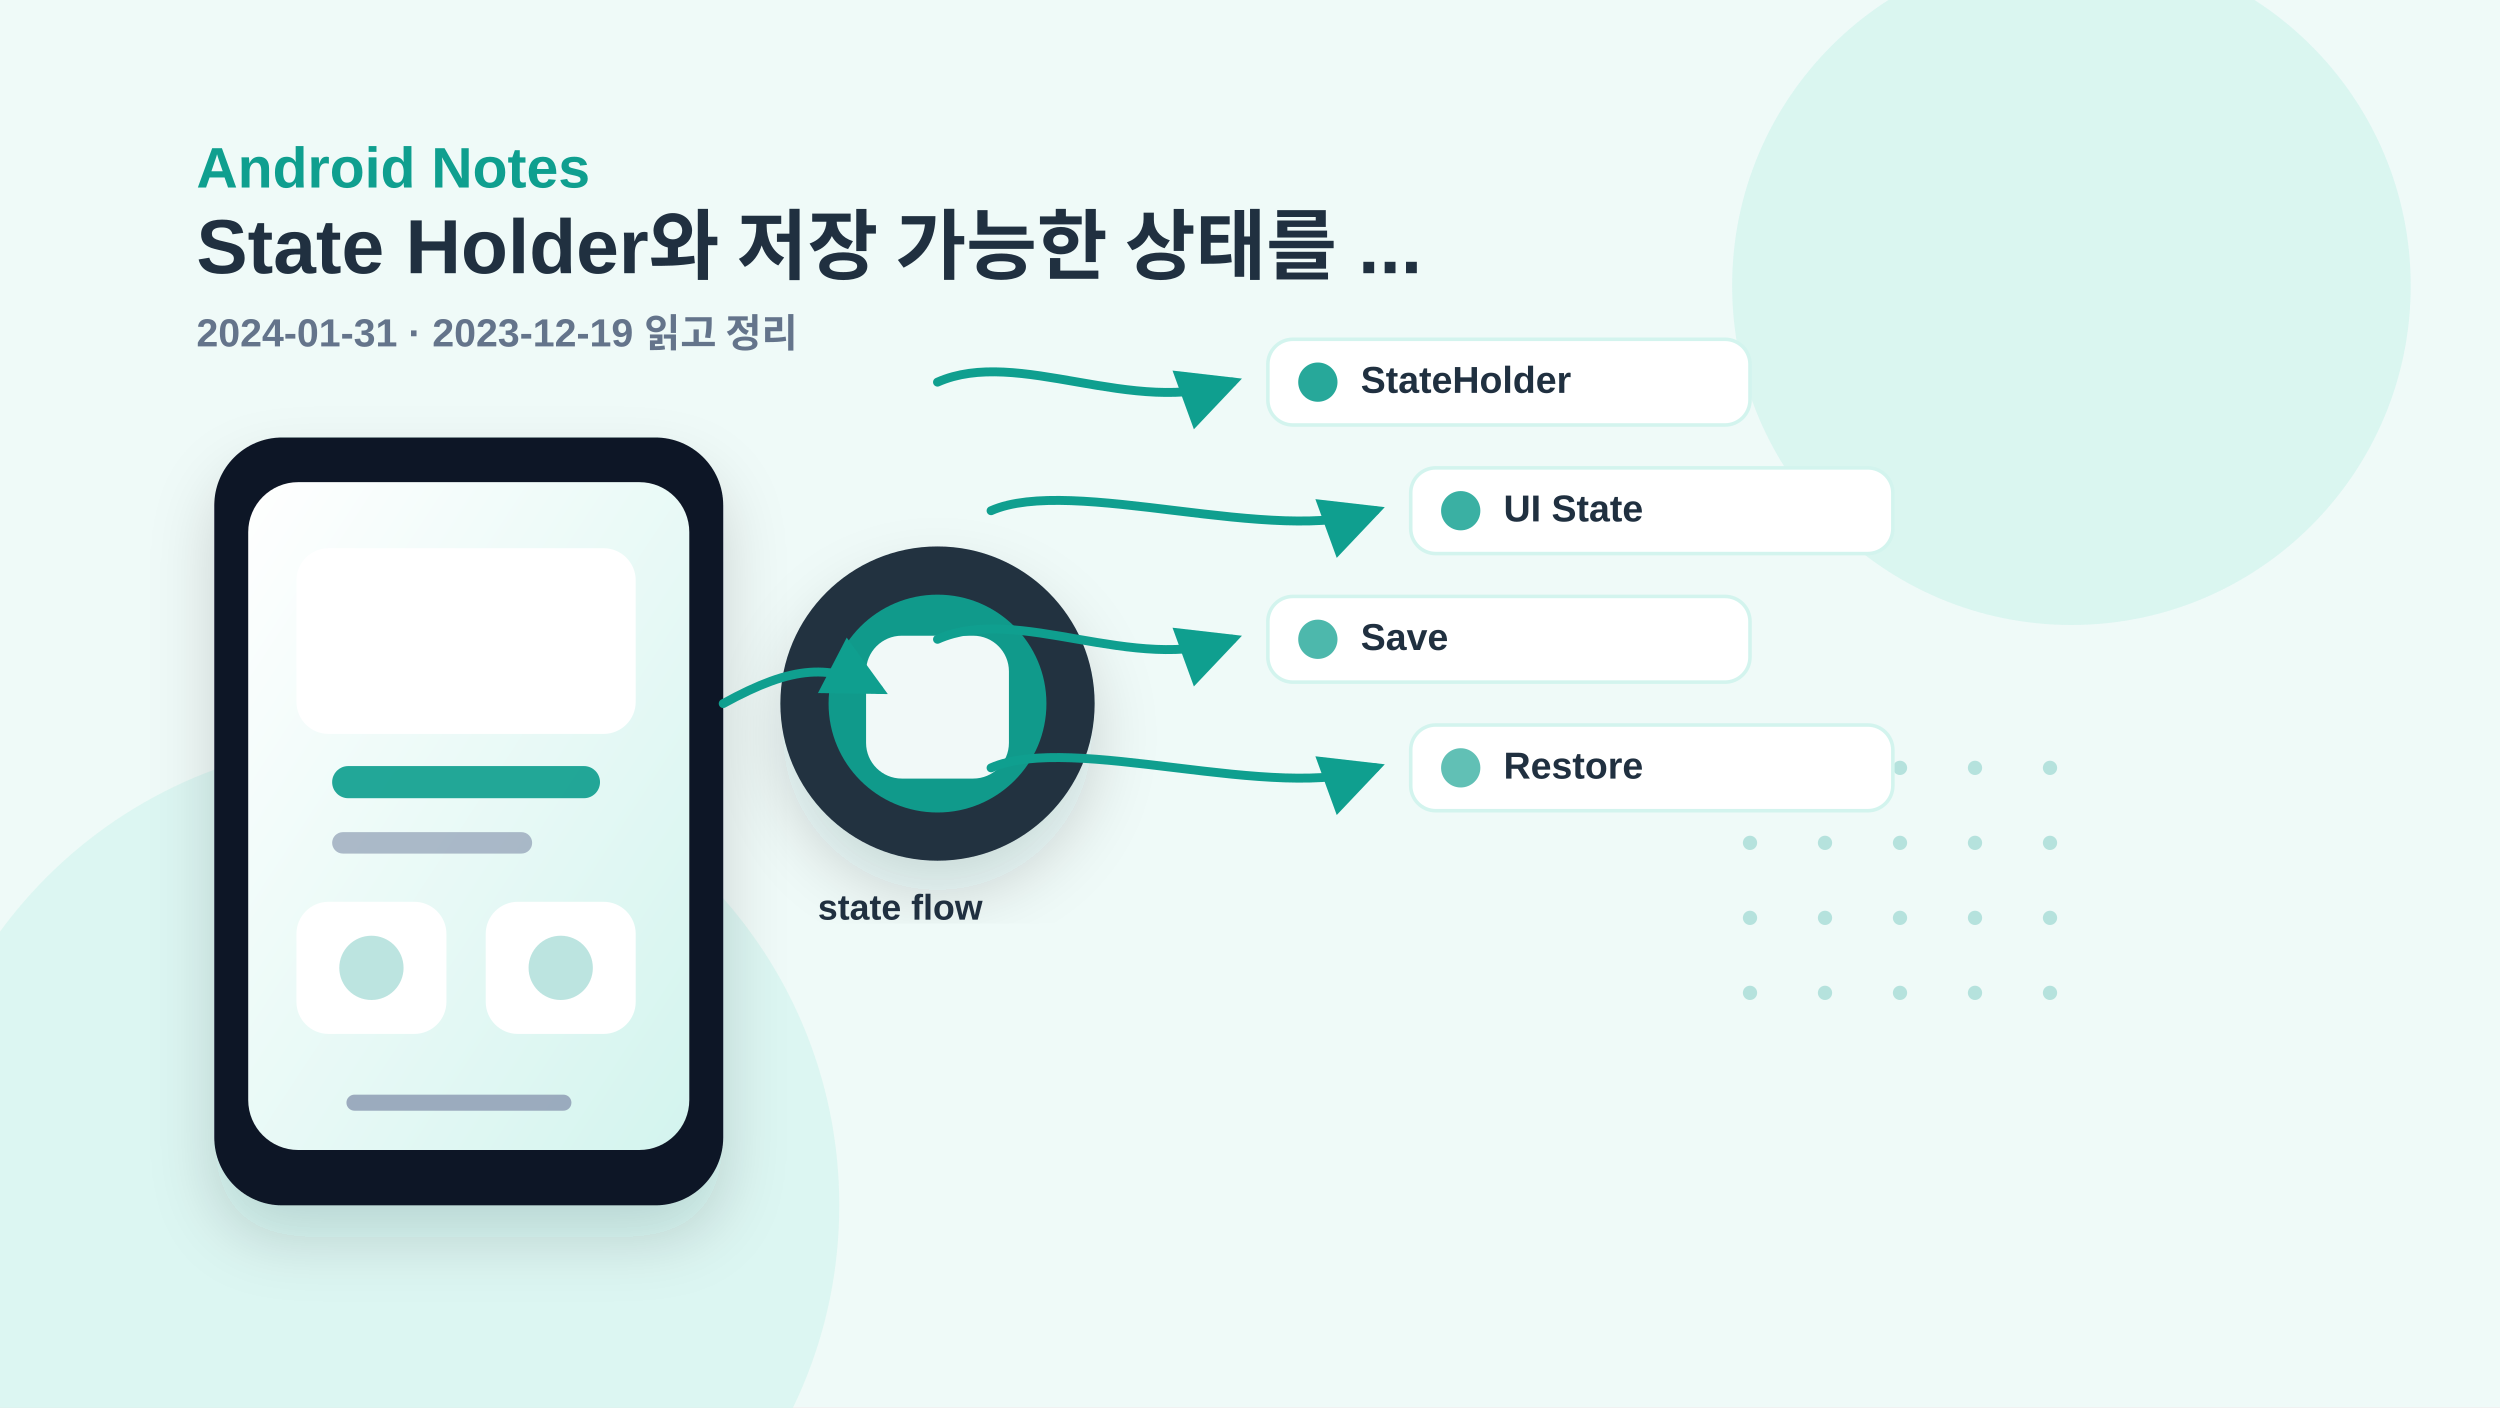
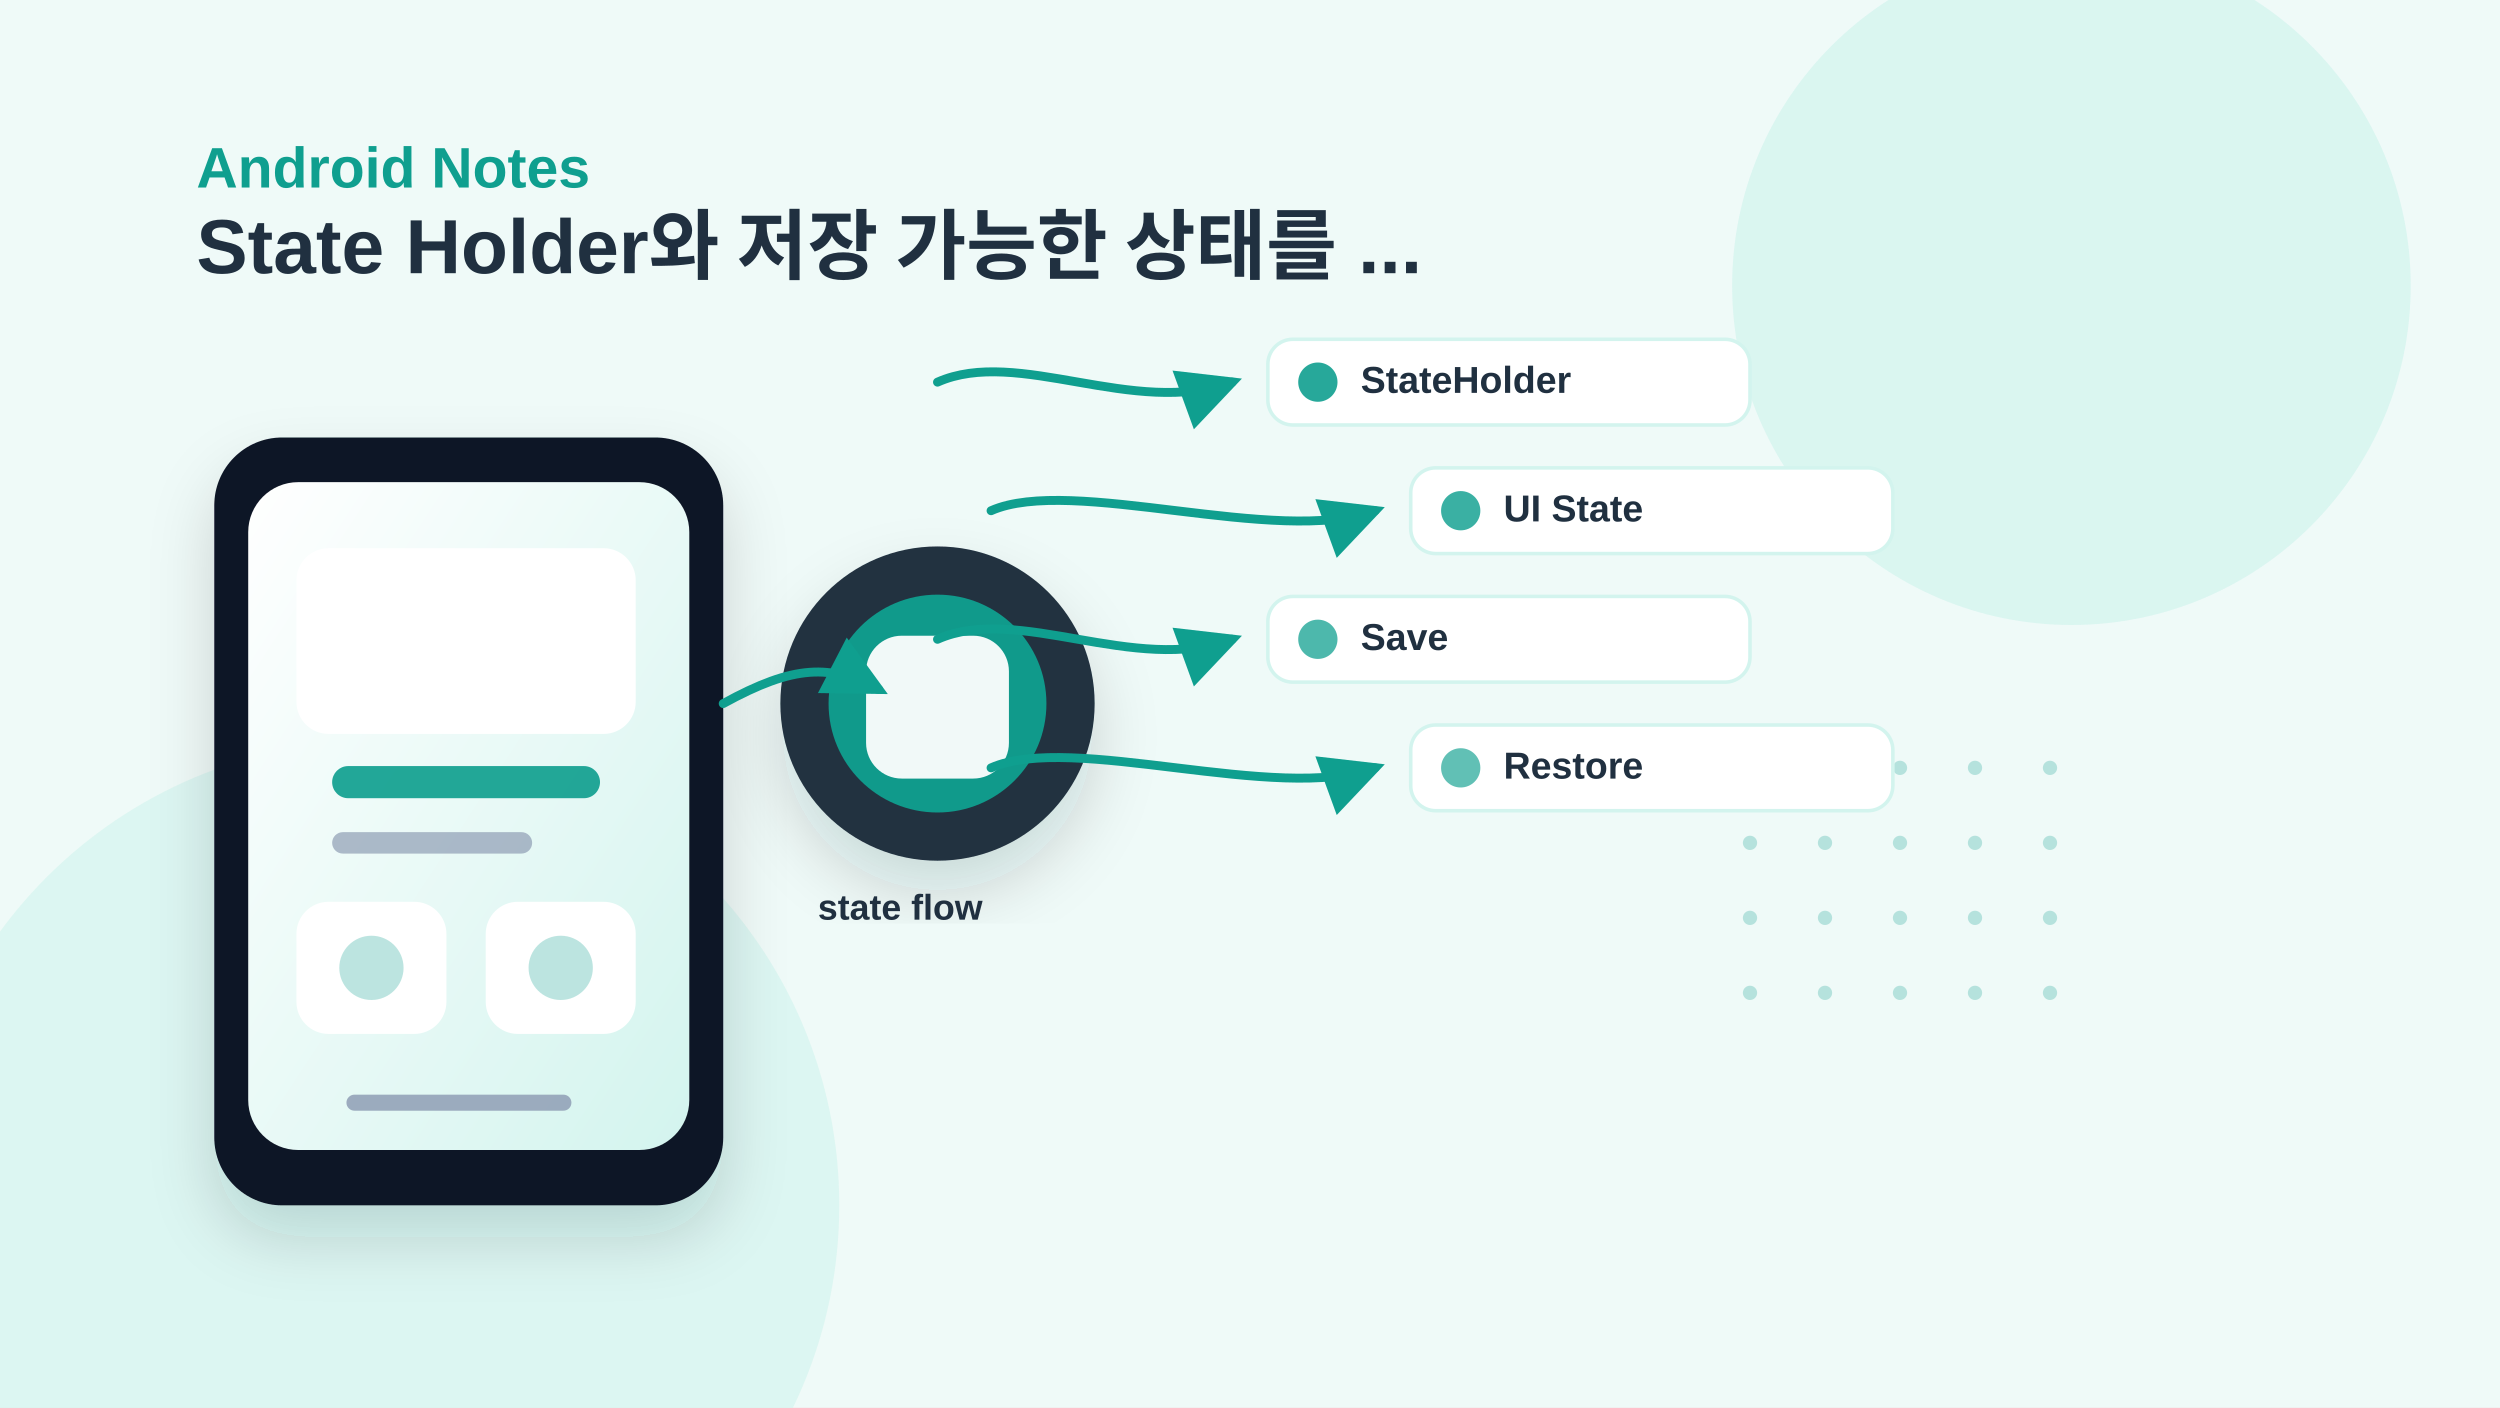
<svg xmlns="http://www.w3.org/2000/svg" width="1400" height="788" viewBox="0 0 1400 788" role="img" aria-label="State Holder와 저장 가능한 상태를 구분하기">
  <defs>
    <marker id="arrow" viewBox="0 0 12 12" refX="10" refY="6" markerWidth="7" markerHeight="7" orient="auto-start-reverse">
      <path d="M 0 0 L 12 6 L 0 12 z" fill="#0f9f8f" />
    </marker>
    <filter id="shadow" x="-20%" y="-20%" width="140%" height="140%">
      <feDropShadow dx="0" dy="18" stdDeviation="18" flood-color="#17202a" flood-opacity="0.16" />
    </filter>
    <linearGradient id="phone" x1="0" y1="0" x2="1" y2="1">
      <stop offset="0%" stop-color="#ffffff" />
      <stop offset="100%" stop-color="#d3f4ee" />
    </linearGradient>
  </defs>
  <rect width="1400" height="788" fill="#effaf8" />
  <circle cx="1160" cy="160" r="190" fill="#d3f4ee" opacity="0.75" />
  <circle cx="210" cy="675" r="260" fill="#d3f4ee" opacity="0.65" />
  <g opacity="0.26">
    <circle cx="980" cy="430" r="4" fill="#0f9f8f" />
    <circle cx="1022" cy="430" r="4" fill="#0f9f8f" />
    <circle cx="1064" cy="430" r="4" fill="#0f9f8f" />
    <circle cx="1106" cy="430" r="4" fill="#0f9f8f" />
    <circle cx="1148" cy="430" r="4" fill="#0f9f8f" />
    <circle cx="980" cy="472" r="4" fill="#0f9f8f" />
    <circle cx="1022" cy="472" r="4" fill="#0f9f8f" />
    <circle cx="1064" cy="472" r="4" fill="#0f9f8f" />
    <circle cx="1106" cy="472" r="4" fill="#0f9f8f" />
    <circle cx="1148" cy="472" r="4" fill="#0f9f8f" />
    <circle cx="980" cy="514" r="4" fill="#0f9f8f" />
    <circle cx="1022" cy="514" r="4" fill="#0f9f8f" />
    <circle cx="1064" cy="514" r="4" fill="#0f9f8f" />
    <circle cx="1106" cy="514" r="4" fill="#0f9f8f" />
    <circle cx="1148" cy="514" r="4" fill="#0f9f8f" />
    <circle cx="980" cy="556" r="4" fill="#0f9f8f" />
    <circle cx="1022" cy="556" r="4" fill="#0f9f8f" />
    <circle cx="1064" cy="556" r="4" fill="#0f9f8f" />
    <circle cx="1106" cy="556" r="4" fill="#0f9f8f" />
    <circle cx="1148" cy="556" r="4" fill="#0f9f8f" />
  </g>
  <text x="110" y="105" font-family="Arial, Apple SD Gothic Neo, sans-serif" font-size="32" fill="#0f9f8f" font-weight="800">Android Notes</text>
  <text x="110" y="153" font-family="Arial, Apple SD Gothic Neo, sans-serif" font-size="43" fill="#203040" font-weight="800">State Holder와 저장 가능한 상태를 ...</text>
-   <text x="110" y="194" font-family="Arial, Apple SD Gothic Neo, sans-serif" font-size="22" fill="#64748b" font-weight="600">2024-01-31 · 2023-12-19 읽고 정리</text>
  <g filter="url(#shadow)">
    <rect x="120" y="245" width="285" height="430" rx="38" fill="#111827" />
    <rect x="139" y="270" width="247" height="374" rx="28" fill="url(#phone)" />
    <rect x="166" y="307" width="190" height="104" rx="18" fill="#ffffff" />
    <rect x="186" y="429" width="150" height="18" rx="9" fill="#0f9f8f" opacity="0.92" />
    <rect x="186" y="466" width="112" height="12" rx="6" fill="#94a3b8" opacity="0.75" />
    <rect x="166" y="505" width="84" height="74" rx="18" fill="#ffffff" />
    <rect x="272" y="505" width="84" height="74" rx="18" fill="#ffffff" />
    <circle cx="208" cy="542" r="18" fill="#0f9f8f" opacity="0.28" />
    <circle cx="314" cy="542" r="18" fill="#0f9f8f" opacity="0.28" />
    <rect x="194" y="613" width="126" height="9" rx="4.5" fill="#94a3b8" opacity="0.9" />
  </g>
  <g>
    <circle cx="525" cy="394" r="88" fill="#203040" filter="url(#shadow)" />
    <circle cx="525" cy="394" r="61" fill="#0f9f8f" opacity="0.95" />
    <rect x="485" y="356" width="80" height="80" rx="20" fill="#ffffff" opacity="0.94" />
    <path d="M 405 394 C 445 372, 465 372, 492 386" fill="none" stroke="#0f9f8f" stroke-width="5" stroke-linecap="round" marker-end="url(#arrow)" />
    <text x="458" y="515" font-family="Arial, Apple SD Gothic Neo, sans-serif" font-size="20" fill="#203040" font-weight="800">state flow</text>
  </g>
  <path d="M 525 214 C 570 194, 635 234, 690 214" fill="none" stroke="#0f9f8f" stroke-width="5" stroke-linecap="round" marker-end="url(#arrow)" />
  <path d="M 555 286 C 600 266, 715 306, 770 286" fill="none" stroke="#0f9f8f" stroke-width="5" stroke-linecap="round" marker-end="url(#arrow)" />
  <path d="M 525 358 C 570 338, 635 378, 690 358" fill="none" stroke="#0f9f8f" stroke-width="5" stroke-linecap="round" marker-end="url(#arrow)" />
  <path d="M 555 430 C 600 410, 715 450, 770 430" fill="none" stroke="#0f9f8f" stroke-width="5" stroke-linecap="round" marker-end="url(#arrow)" />
  <rect x="710" y="190" width="270" height="48" rx="14" fill="#ffffff" stroke="#d3f4ee" stroke-width="2" />
  <circle cx="738" cy="214" r="11" fill="#0f9f8f" opacity="0.9" />
  <text x="762" y="220" font-family="Arial, Apple SD Gothic Neo, sans-serif" font-size="21" fill="#203040" font-weight="700">StateHolder</text>
  <rect x="790" y="262" width="270" height="48" rx="14" fill="#ffffff" stroke="#d3f4ee" stroke-width="2" />
  <circle cx="818" cy="286" r="11" fill="#0f9f8f" opacity="0.82" />
  <text x="842" y="292" font-family="Arial, Apple SD Gothic Neo, sans-serif" font-size="21" fill="#203040" font-weight="700">UI State</text>
  <rect x="710" y="334" width="270" height="48" rx="14" fill="#ffffff" stroke="#d3f4ee" stroke-width="2" />
  <circle cx="738" cy="358" r="11" fill="#0f9f8f" opacity="0.74" />
  <text x="762" y="364" font-family="Arial, Apple SD Gothic Neo, sans-serif" font-size="21" fill="#203040" font-weight="700">Save</text>
  <rect x="790" y="406" width="270" height="48" rx="14" fill="#ffffff" stroke="#d3f4ee" stroke-width="2" />
  <circle cx="818" cy="430" r="11" fill="#0f9f8f" opacity="0.66" />
  <text x="842" y="436" font-family="Arial, Apple SD Gothic Neo, sans-serif" font-size="21" fill="#203040" font-weight="700">Restore</text>
</svg>
